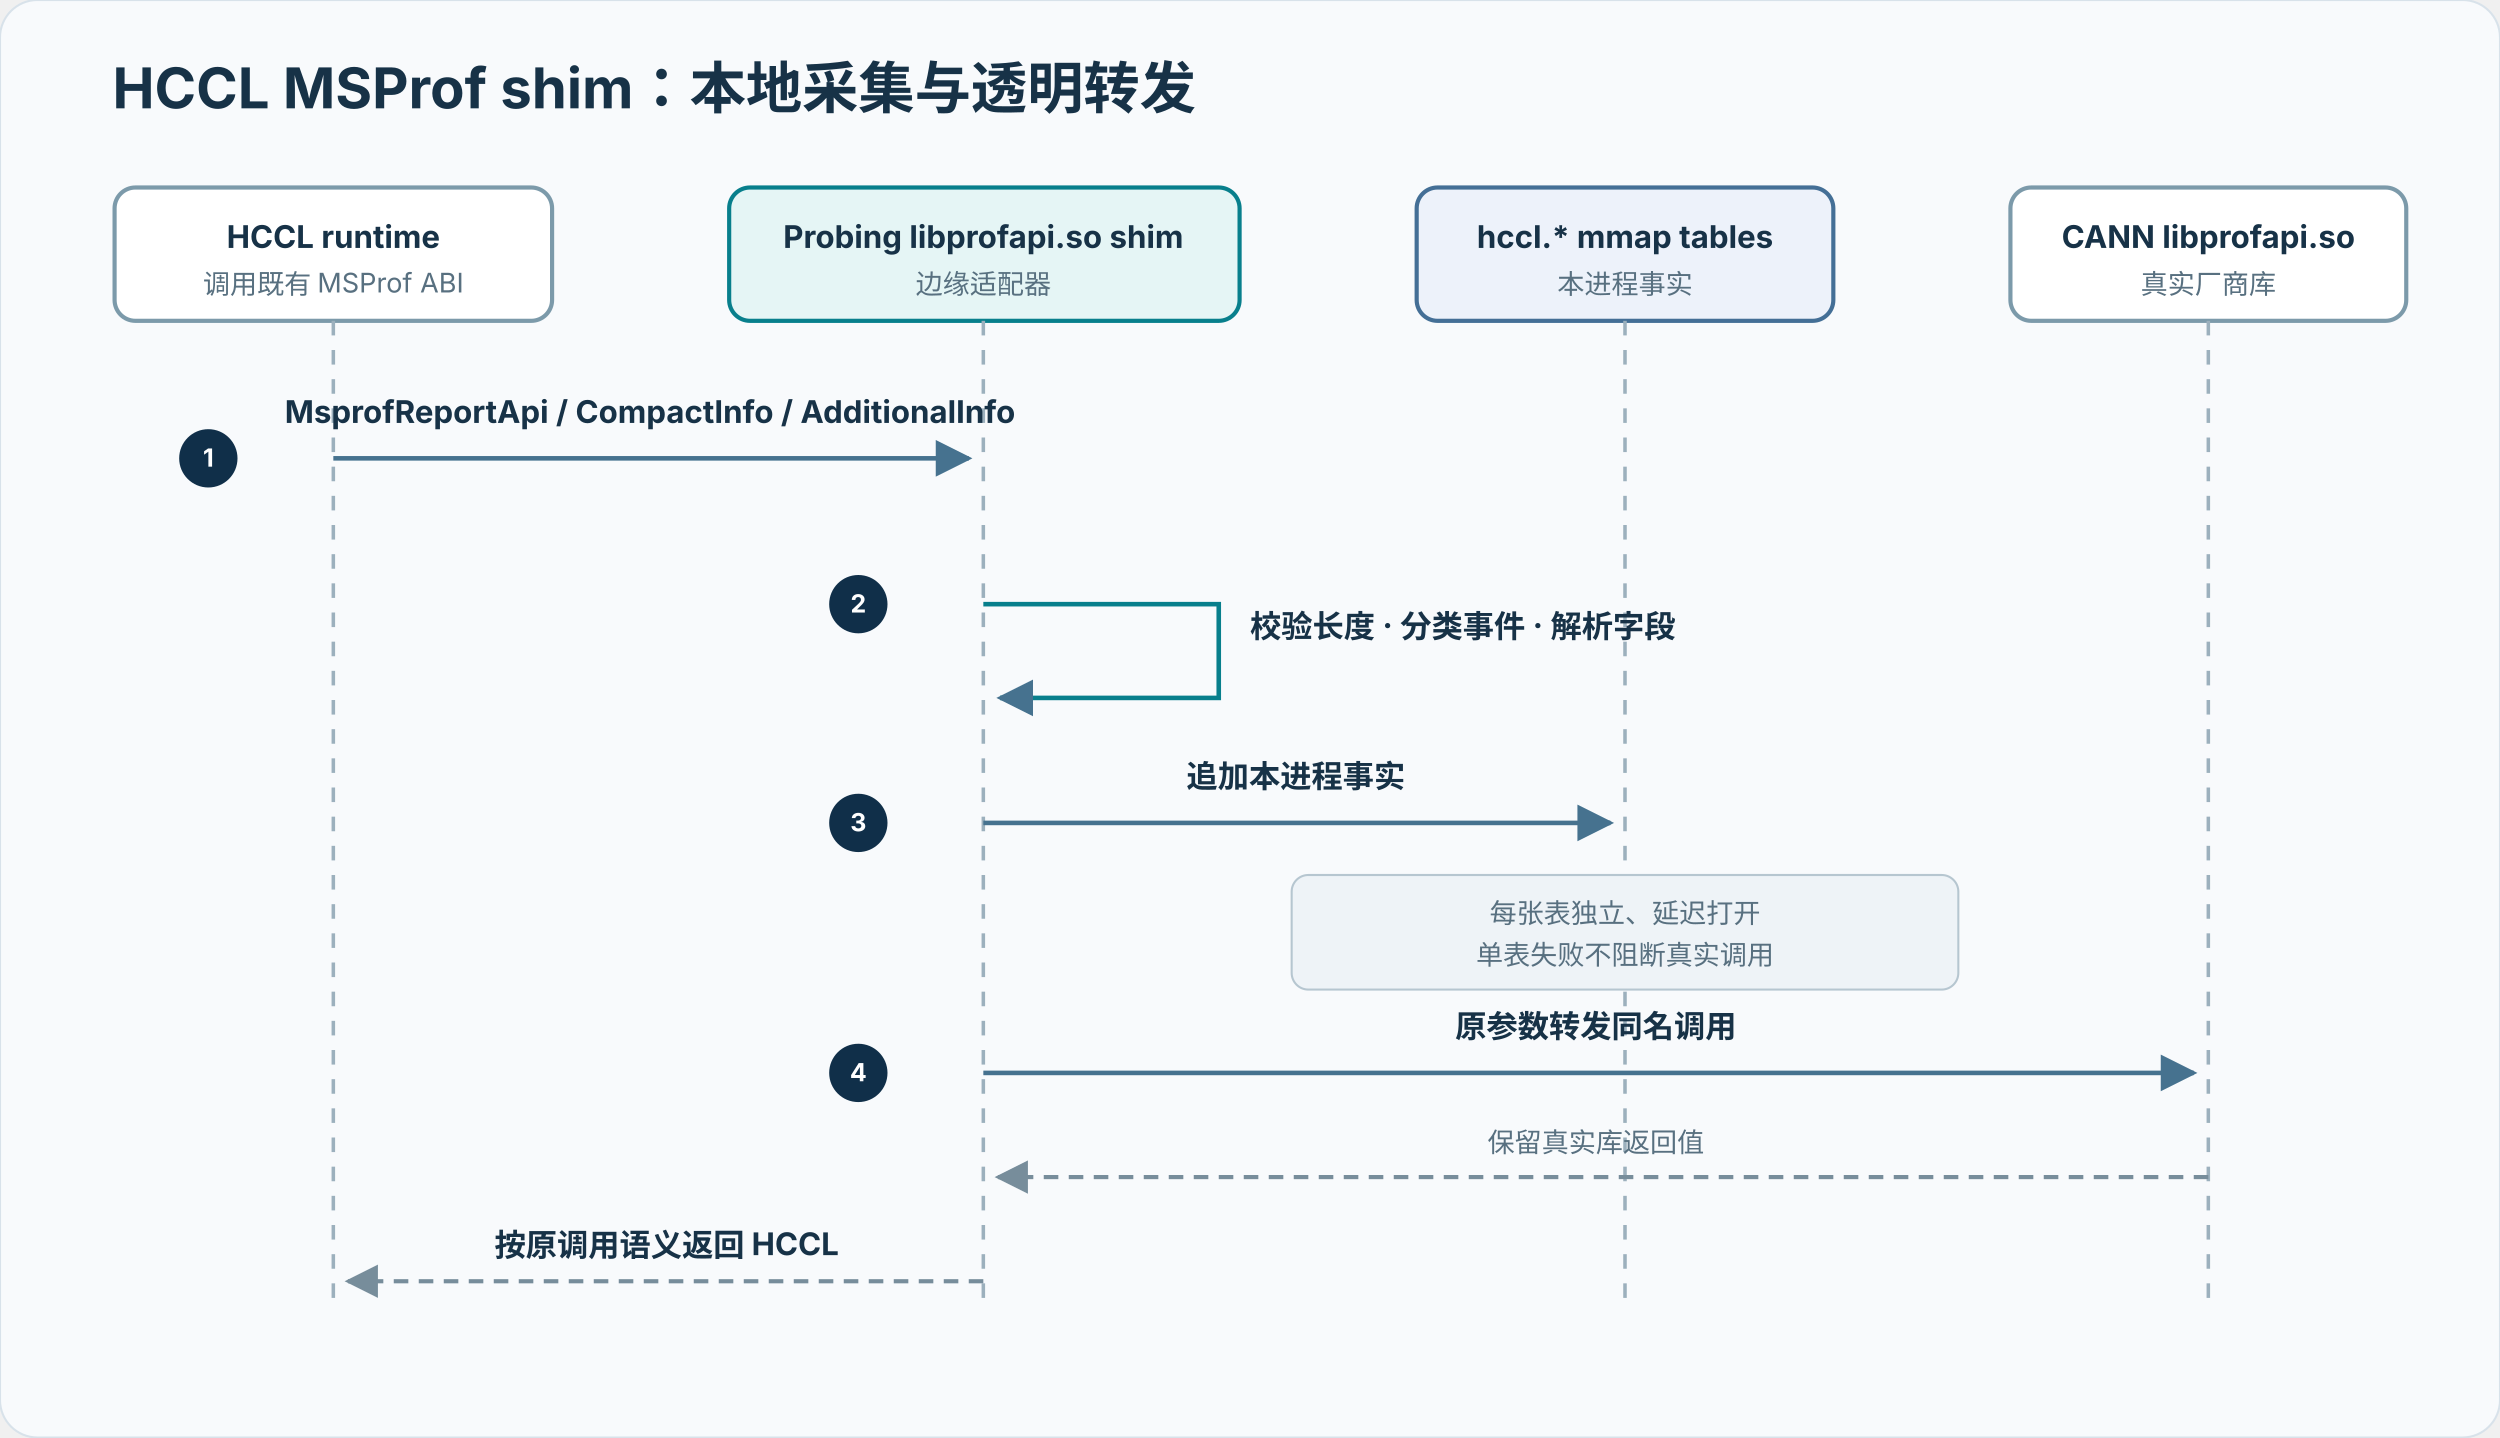
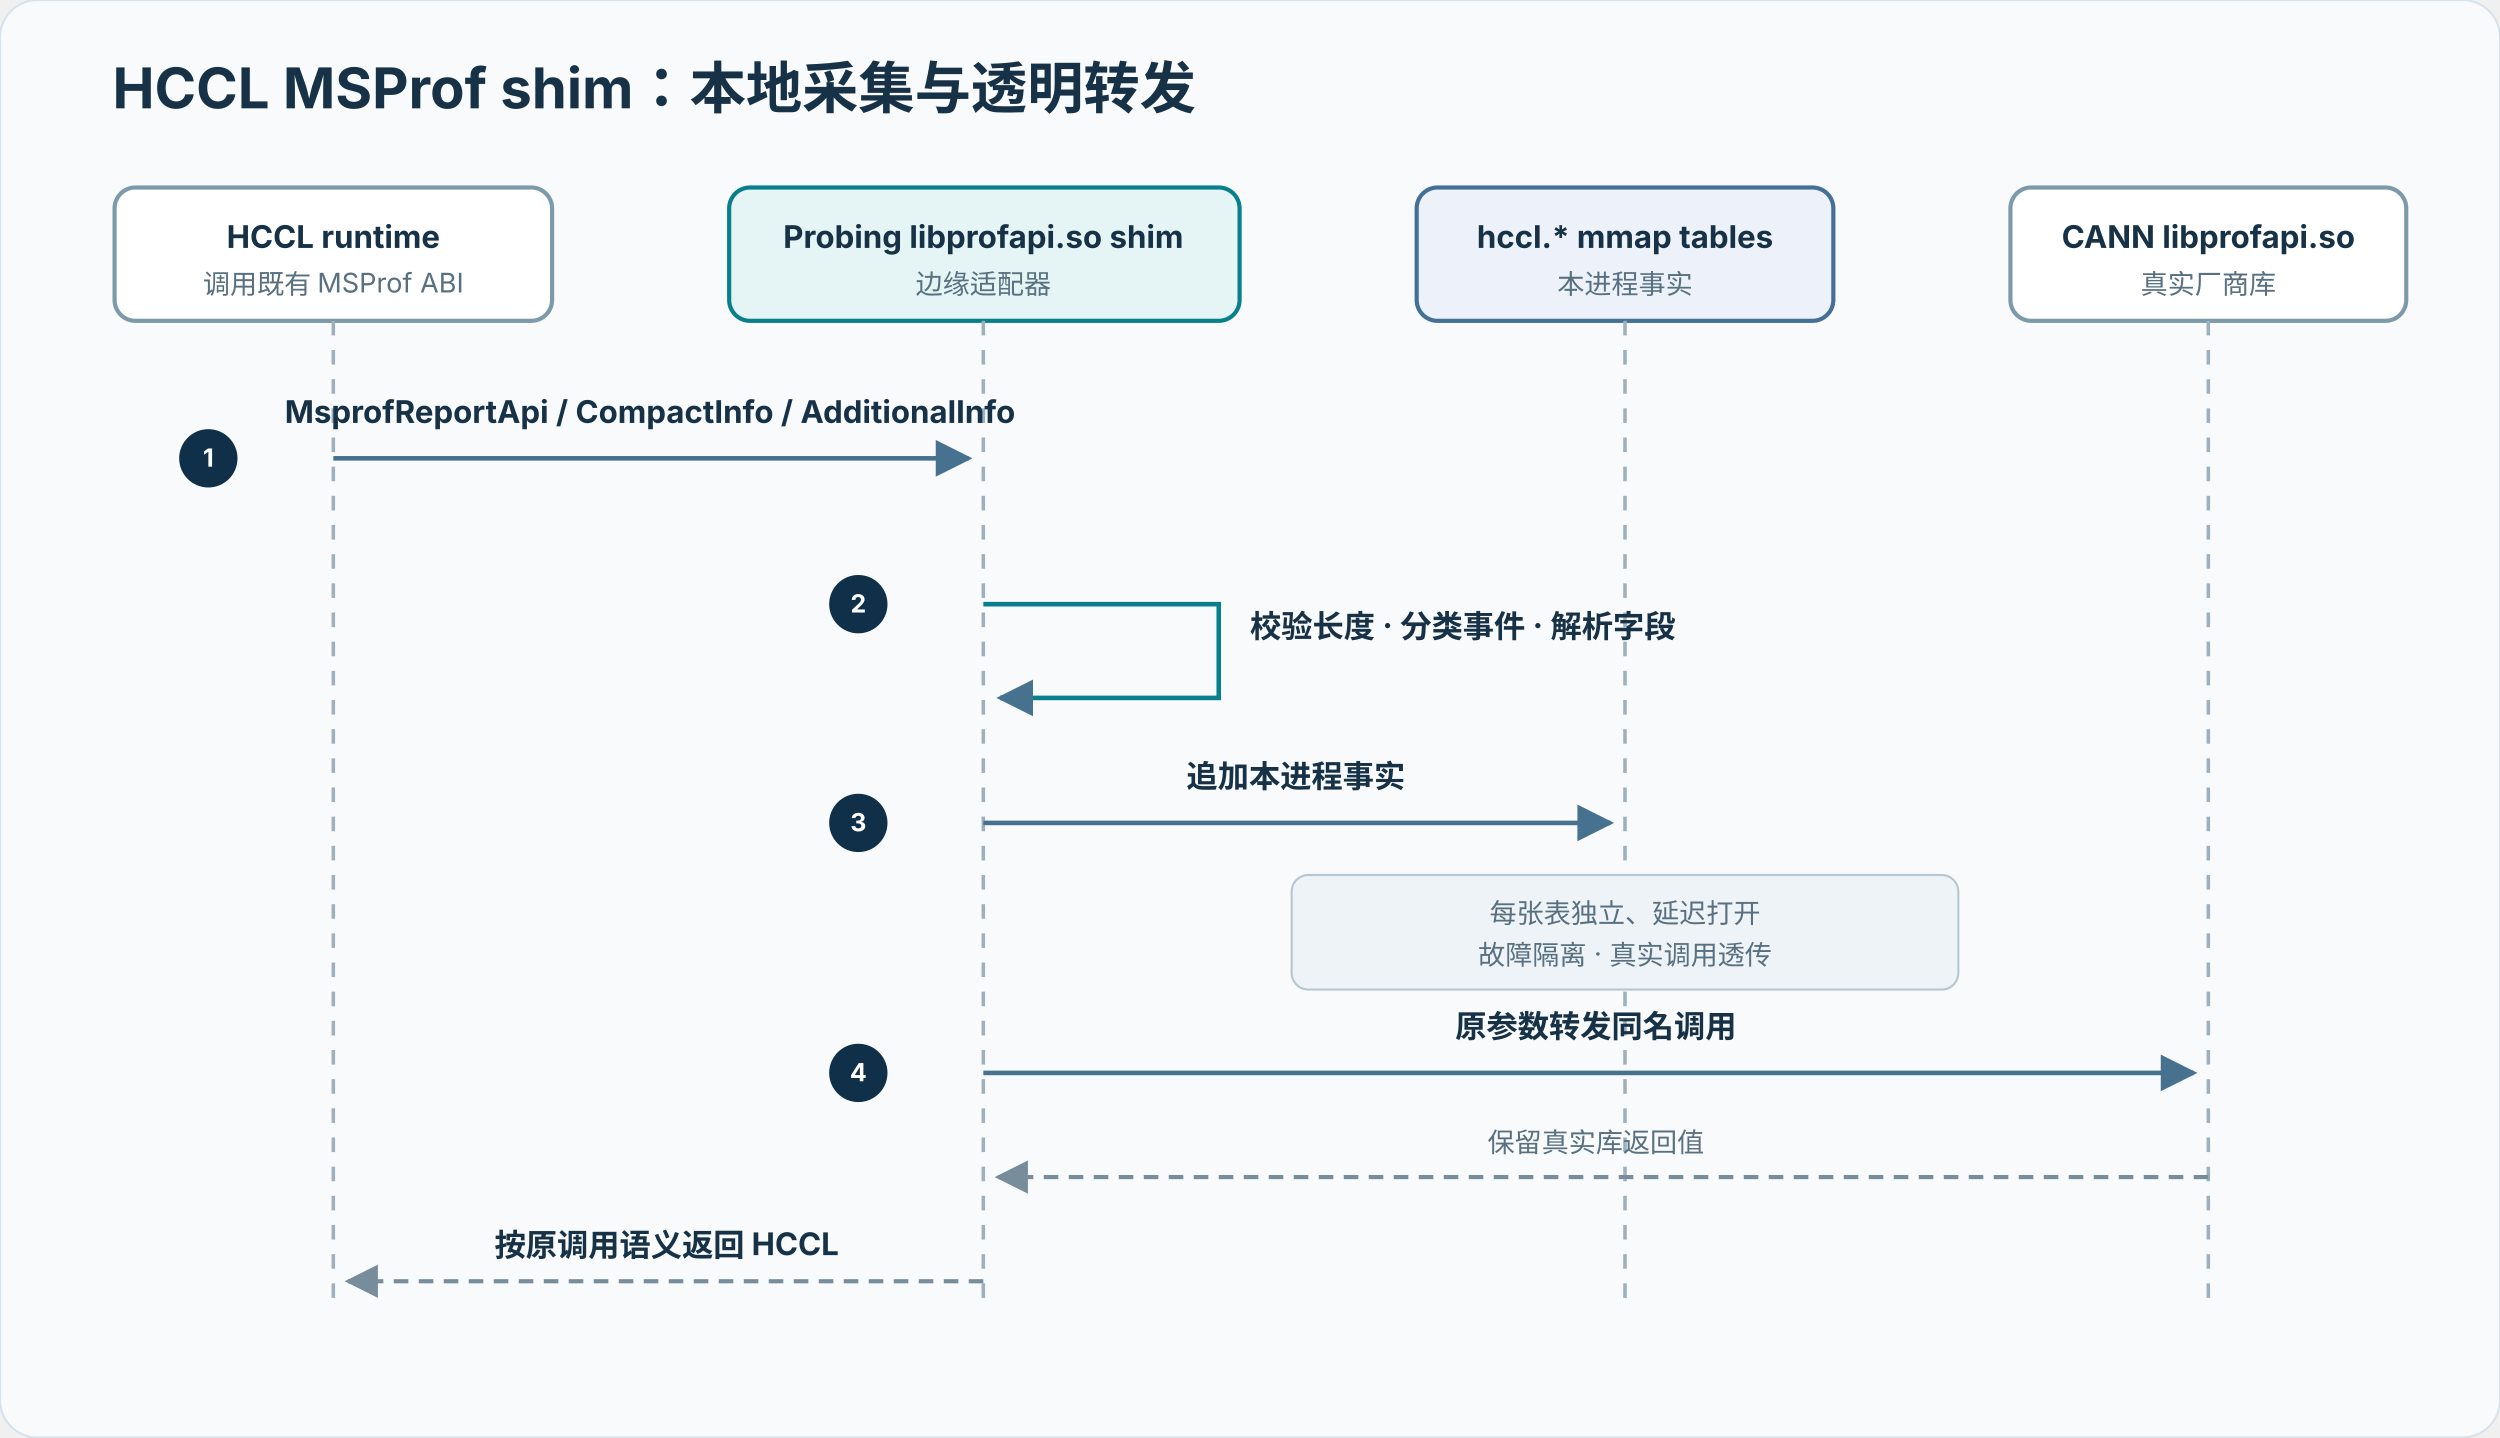
<svg xmlns="http://www.w3.org/2000/svg" viewBox="0 0 1200 690" role="img" aria-labelledby="title desc">
  <defs>
    <marker id="arrow" viewBox="0 0 10 10" refX="9" refY="5" markerWidth="8" markerHeight="8" orient="auto">
      <path d="M0 0 10 5 0 10z" fill="#46728f" />
    </marker>
    <marker id="arrow-dash" viewBox="0 0 10 10" refX="9" refY="5" markerWidth="8" markerHeight="8" orient="auto">
      <path d="M0 0 10 5 0 10z" fill="#778d9b" />
    </marker>
    <style>
      text { font-family: ui-sans-serif, system-ui, -apple-system, "PingFang SC", "Microsoft YaHei", sans-serif; fill: #173247; }
      .title { font-size: 27px; font-weight: 700; }
      .actor { fill: #fff; stroke: #7c9aaa; stroke-width: 2; rx: 10; }
      .shim { fill: #e5f5f5; stroke: #087f8c; }
      .store { fill: #edf2fa; stroke: #446f96; }
      .label { font-size: 15px; font-weight: 650; }
      .minor { font-size: 13px; fill: #587080; }
      .life { stroke: #9cb0bd; stroke-width: 1.7; stroke-dasharray: 7 7; }
      .msg { stroke: #46728f; stroke-width: 2.2; marker-end: url(#arrow); }
      .return { stroke: #778d9b; stroke-width: 2; stroke-dasharray: 7 5; marker-end: url(#arrow-dash); }
      .self { fill: none; stroke: #087f8c; stroke-width: 2.2; marker-end: url(#arrow); }
      .step { fill: #102f49; }
      .steptext { fill: #fff; font-size: 12px; font-weight: 700; }
      .note { fill: #eef3f7; stroke: #b6c6d0; rx: 8; }
    </style>
  </defs>
  <rect width="1200" height="690" rx="18" fill="#f8fafc" stroke="#d8e2ea" />
  <text class="title" x="54" y="52">HCCL MSProf shim：本地采集与透明转发</text>
  <g transform="translate(55 90)">
    <rect class="actor" width="210" height="64" />
    <text class="label" x="105" y="29" text-anchor="middle">HCCL runtime</text>
    <text class="minor" x="105" y="51" text-anchor="middle">调用既有 MSProf ABI</text>
  </g>
  <g transform="translate(350 90)">
    <rect class="actor shim" width="245" height="64" />
    <text class="label" x="122" y="29" text-anchor="middle">Probing libprofapi.so shim</text>
    <text class="minor" x="122" y="51" text-anchor="middle">边缘适配器</text>
  </g>
  <g transform="translate(680 90)">
    <rect class="actor store" width="200" height="64" />
    <text class="label" x="100" y="29" text-anchor="middle">hccl.* mmap tables</text>
    <text class="minor" x="100" y="51" text-anchor="middle">本进程事实</text>
  </g>
  <g transform="translate(965 90)">
    <rect class="actor" width="190" height="64" />
    <text class="label" x="95" y="29" text-anchor="middle">CANN libprofapi.so</text>
    <text class="minor" x="95" y="51" text-anchor="middle">真实厂商库</text>
  </g>
  <line class="life" x1="160" y1="154" x2="160" y2="630" />
  <line class="life" x1="472" y1="154" x2="472" y2="630" />
  <line class="life" x1="780" y1="154" x2="780" y2="630" />
  <line class="life" x1="1060" y1="154" x2="1060" y2="630" />
  <circle class="step" cx="100" cy="220" r="14" />
  <text class="steptext" x="100" y="224" text-anchor="middle">1</text>
  <line class="msg" x1="160" y1="220" x2="465" y2="220" />
  <text class="label" x="312" y="203" text-anchor="middle">MsprofReportApi / CompactInfo / AdditionalInfo</text>
  <circle class="step" cx="412" cy="290" r="14" />
  <text class="steptext" x="412" y="294" text-anchor="middle">2</text>
  <path class="self" d="M472 290 H585 V335 H480" />
  <text class="label" x="600" y="306">校验长度 · 分类事件 · 解析字段</text>
  <circle class="step" cx="412" cy="395" r="14" />
  <text class="steptext" x="412" y="399" text-anchor="middle">3</text>
  <line class="msg" x1="472" y1="395" x2="773" y2="395" />
  <text class="label" x="622" y="378" text-anchor="middle">追加本进程事实</text>
  <rect class="note" x="620" y="420" width="320" height="55" />
  <text class="minor" x="780" y="443" text-anchor="middle">每张表独立、延迟打开</text>
-   <text class="minor" x="780" y="463" text-anchor="middle">单表失败不阻断真实调用</text>
+   <text class="minor" x="780" y="463" text-anchor="middle">故障隔离 · 真实调用透传</text>
  <circle class="step" cx="412" cy="515" r="14" />
  <text class="steptext" x="412" y="519" text-anchor="middle">4</text>
  <line class="msg" x1="472" y1="515" x2="1053" y2="515" />
  <text class="label" x="766" y="498" text-anchor="middle">原参数转发同名调用</text>
  <line class="return" x1="1060" y1="565" x2="479" y2="565" />
  <text class="minor" x="766" y="553" text-anchor="middle">保留真实库返回值</text>
  <line class="return" x1="472" y1="615" x2="167" y2="615" />
  <text class="label" x="320" y="603" text-anchor="middle">按原调用语义返回 HCCL</text>
</svg>
